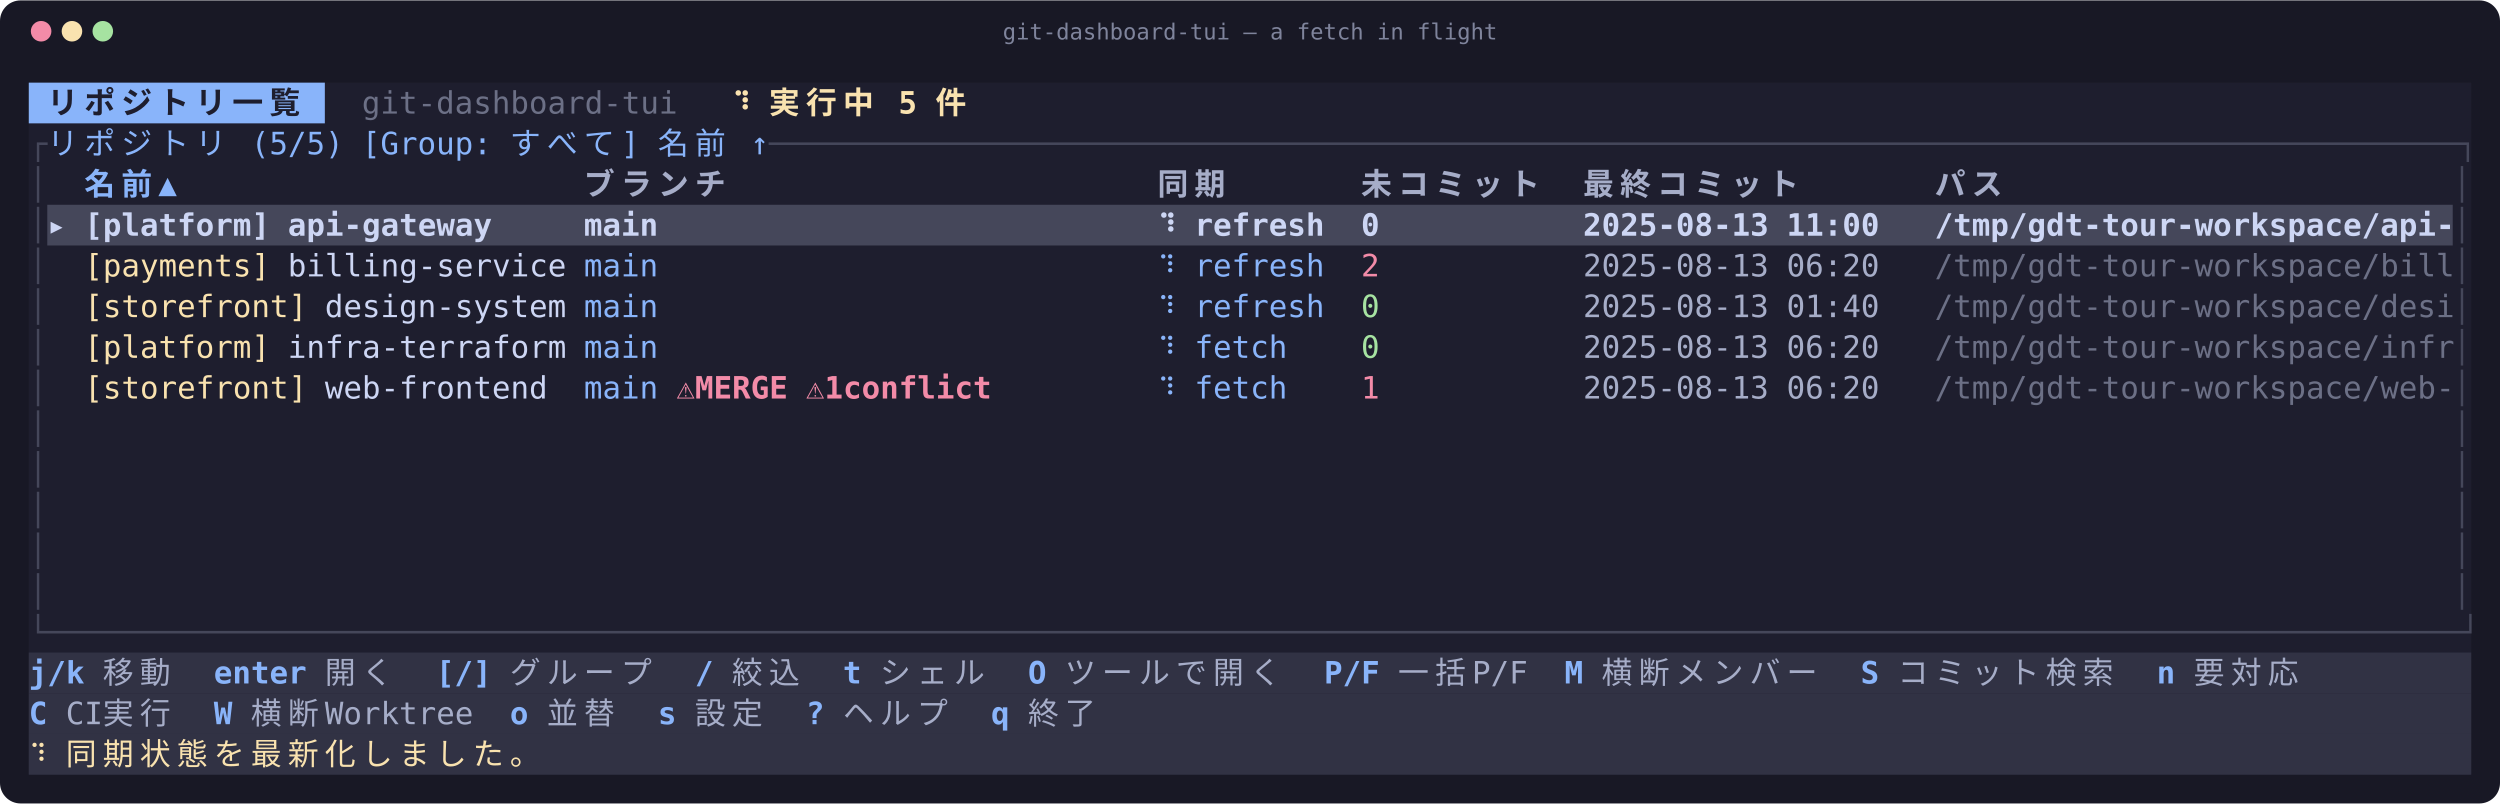
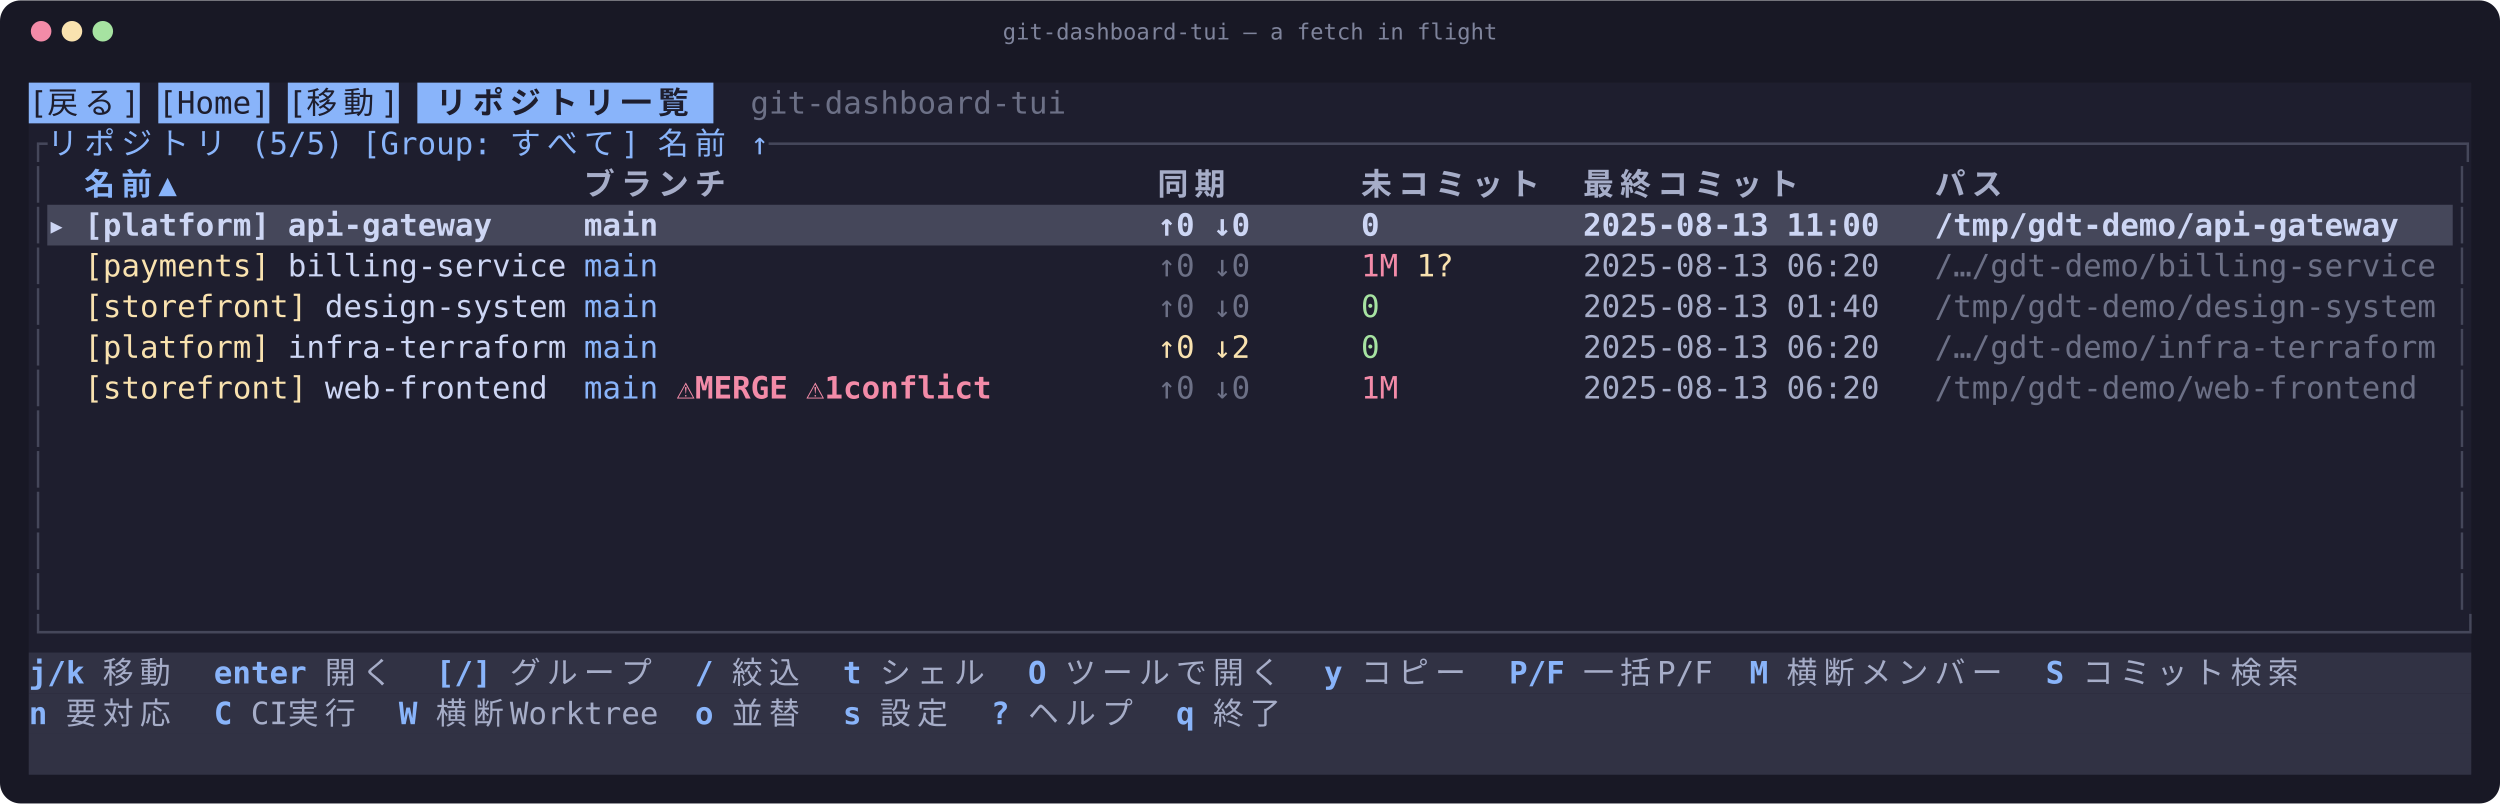
<svg xmlns="http://www.w3.org/2000/svg" width="1216" height="391" viewBox="0 0 1216.00 390.60" font-family="ui-monospace,SFMono-Regular,Menlo,Consolas,'DejaVu Sans Mono','Noto Sans Mono CJK JP','Hiragino Kaku Gothic ProN','Yu Gothic',monospace" font-size="15.0">
  <rect width="1216.00" height="390.60" rx="10" fill="#181825" />
  <circle cx="20.0" cy="15.0" r="5" fill="#f38ba8" />
  <circle cx="35.0" cy="15.0" r="5" fill="#f9e2af" />
  <circle cx="50.0" cy="15.0" r="5" fill="#a6e3a1" />
  <text x="608.0" y="19.0" fill="#7f849c" font-size="10.8" text-anchor="middle">git-dashboard-tui — a fetch in flight</text>
  <rect x="14.00" y="40.00" width="1188.00" height="336.60" fill="#1e1e2e" />
-   <rect x="14.00" y="40.00" width="144.00" height="19.80" fill="#89b4fa" />
-   <text x="23.00" y="55.05" fill="#1e1e2e" font-weight="bold" textLength="18.00" lengthAdjust="spacingAndGlyphs">リ</text>
-   <text x="41.00" y="55.05" fill="#1e1e2e" font-weight="bold" textLength="18.00" lengthAdjust="spacingAndGlyphs">ポ</text>
-   <text x="59.00" y="55.05" fill="#1e1e2e" font-weight="bold" textLength="18.00" lengthAdjust="spacingAndGlyphs">ジ</text>
-   <text x="77.00" y="55.05" fill="#1e1e2e" font-weight="bold" textLength="18.00" lengthAdjust="spacingAndGlyphs">ト</text>
-   <text x="95.00" y="55.05" fill="#1e1e2e" font-weight="bold" textLength="18.00" lengthAdjust="spacingAndGlyphs">リ</text>
-   <text x="113.00" y="55.05" fill="#1e1e2e" font-weight="bold" textLength="18.00" lengthAdjust="spacingAndGlyphs">一</text>
-   <text x="131.00" y="55.05" fill="#1e1e2e" font-weight="bold" textLength="18.00" lengthAdjust="spacingAndGlyphs">覧</text>
-   <text x="176.00" y="55.05" fill="#6c7086" textLength="153.00" lengthAdjust="spacingAndGlyphs" xml:space="preserve">git-dashboard-tui</text>
-   <text x="356.00" y="55.05" fill="#f9e2af" font-weight="bold" textLength="9.00" lengthAdjust="spacingAndGlyphs" xml:space="preserve">⠹</text>
-   <text x="374.00" y="55.05" fill="#f9e2af" font-weight="bold" textLength="18.00" lengthAdjust="spacingAndGlyphs">実</text>
-   <text x="392.00" y="55.05" fill="#f9e2af" font-weight="bold" textLength="18.00" lengthAdjust="spacingAndGlyphs">行</text>
-   <text x="410.00" y="55.05" fill="#f9e2af" font-weight="bold" textLength="18.00" lengthAdjust="spacingAndGlyphs">中</text>
-   <text x="437.00" y="55.05" fill="#f9e2af" font-weight="bold" textLength="9.00" lengthAdjust="spacingAndGlyphs" xml:space="preserve">5</text>
-   <text x="455.00" y="55.05" fill="#f9e2af" font-weight="bold" textLength="18.00" lengthAdjust="spacingAndGlyphs">件</text>
+   <rect x="14.00" y="40.00" width="54.00" height="19.80" fill="#89b4fa" />
+   <rect x="77.00" y="40.00" width="54.00" height="19.80" fill="#89b4fa" />
+   <rect x="140.00" y="40.00" width="54.00" height="19.80" fill="#89b4fa" />
+   <rect x="203.00" y="40.00" width="144.00" height="19.80" fill="#89b4fa" />
+   <text x="14.00" y="55.05" fill="#1e1e2e" textLength="9.00" lengthAdjust="spacingAndGlyphs">[</text>
+   <text x="23.00" y="55.05" fill="#1e1e2e" textLength="18.00" lengthAdjust="spacingAndGlyphs">戻</text>
+   <text x="41.00" y="55.05" fill="#1e1e2e" textLength="18.00" lengthAdjust="spacingAndGlyphs">る</text>
+   <text x="59.00" y="55.05" fill="#1e1e2e" textLength="9.00" lengthAdjust="spacingAndGlyphs" xml:space="preserve">]</text>
+   <text x="77.00" y="55.05" fill="#1e1e2e" textLength="54.00" lengthAdjust="spacingAndGlyphs" xml:space="preserve">[Home]</text>
+   <text x="140.00" y="55.05" fill="#1e1e2e" textLength="9.00" lengthAdjust="spacingAndGlyphs">[</text>
+   <text x="149.00" y="55.05" fill="#1e1e2e" textLength="18.00" lengthAdjust="spacingAndGlyphs">移</text>
+   <text x="167.00" y="55.05" fill="#1e1e2e" textLength="18.00" lengthAdjust="spacingAndGlyphs">動</text>
+   <text x="185.00" y="55.05" fill="#1e1e2e" textLength="9.00" lengthAdjust="spacingAndGlyphs" xml:space="preserve">]</text>
+   <text x="212.00" y="55.05" fill="#1e1e2e" font-weight="bold" textLength="18.00" lengthAdjust="spacingAndGlyphs">リ</text>
+   <text x="230.00" y="55.05" fill="#1e1e2e" font-weight="bold" textLength="18.00" lengthAdjust="spacingAndGlyphs">ポ</text>
+   <text x="248.00" y="55.05" fill="#1e1e2e" font-weight="bold" textLength="18.00" lengthAdjust="spacingAndGlyphs">ジ</text>
+   <text x="266.00" y="55.05" fill="#1e1e2e" font-weight="bold" textLength="18.00" lengthAdjust="spacingAndGlyphs">ト</text>
+   <text x="284.00" y="55.05" fill="#1e1e2e" font-weight="bold" textLength="18.00" lengthAdjust="spacingAndGlyphs">リ</text>
+   <text x="302.00" y="55.05" fill="#1e1e2e" font-weight="bold" textLength="18.00" lengthAdjust="spacingAndGlyphs">一</text>
+   <text x="320.00" y="55.05" fill="#1e1e2e" font-weight="bold" textLength="18.00" lengthAdjust="spacingAndGlyphs">覧</text>
+   <text x="365.00" y="55.05" fill="#6c7086" textLength="153.00" lengthAdjust="spacingAndGlyphs" xml:space="preserve">git-dashboard-tui</text>
  <text x="14.00" y="74.85" fill="#45475a" textLength="9.00" lengthAdjust="spacingAndGlyphs" xml:space="preserve">┌</text>
  <text x="23.00" y="74.85" fill="#89b4fa" textLength="18.00" lengthAdjust="spacingAndGlyphs">リ</text>
  <text x="41.00" y="74.85" fill="#89b4fa" textLength="18.00" lengthAdjust="spacingAndGlyphs">ポ</text>
  <text x="59.00" y="74.85" fill="#89b4fa" textLength="18.00" lengthAdjust="spacingAndGlyphs">ジ</text>
  <text x="77.00" y="74.85" fill="#89b4fa" textLength="18.00" lengthAdjust="spacingAndGlyphs">ト</text>
  <text x="95.00" y="74.85" fill="#89b4fa" textLength="18.00" lengthAdjust="spacingAndGlyphs">リ</text>
  <text x="122.00" y="74.85" fill="#89b4fa" textLength="45.00" lengthAdjust="spacingAndGlyphs" xml:space="preserve">(5/5)</text>
  <text x="176.00" y="74.85" fill="#89b4fa" textLength="63.00" lengthAdjust="spacingAndGlyphs" xml:space="preserve">[Group:</text>
  <text x="248.00" y="74.85" fill="#89b4fa" textLength="18.00" lengthAdjust="spacingAndGlyphs">す</text>
  <text x="266.00" y="74.85" fill="#89b4fa" textLength="18.00" lengthAdjust="spacingAndGlyphs">べ</text>
  <text x="284.00" y="74.85" fill="#89b4fa" textLength="18.00" lengthAdjust="spacingAndGlyphs">て</text>
  <text x="302.00" y="74.85" fill="#89b4fa" textLength="9.00" lengthAdjust="spacingAndGlyphs" xml:space="preserve">]</text>
  <text x="320.00" y="74.85" fill="#89b4fa" textLength="18.00" lengthAdjust="spacingAndGlyphs">名</text>
  <text x="338.00" y="74.85" fill="#89b4fa" textLength="18.00" lengthAdjust="spacingAndGlyphs">前</text>
  <text x="365.00" y="74.85" fill="#89b4fa" textLength="9.00" lengthAdjust="spacingAndGlyphs" xml:space="preserve">↑</text>
  <text x="374.00" y="74.85" fill="#45475a" textLength="828.00" lengthAdjust="spacingAndGlyphs" xml:space="preserve">───────────────────────────────────────────────────────────────────────────────────────────┐</text>
  <text x="14.00" y="94.65" fill="#45475a" textLength="9.00" lengthAdjust="spacingAndGlyphs" xml:space="preserve">│</text>
  <text x="41.00" y="94.65" fill="#89b4fa" font-weight="bold" textLength="18.00" lengthAdjust="spacingAndGlyphs">名</text>
  <text x="59.00" y="94.65" fill="#89b4fa" font-weight="bold" textLength="18.00" lengthAdjust="spacingAndGlyphs">前</text>
  <text x="77.00" y="94.65" fill="#89b4fa" font-weight="bold" textLength="9.00" lengthAdjust="spacingAndGlyphs" xml:space="preserve">▲</text>
  <text x="284.00" y="94.65" fill="#a6adc8" font-weight="bold" textLength="18.00" lengthAdjust="spacingAndGlyphs">ブ</text>
  <text x="302.00" y="94.65" fill="#a6adc8" font-weight="bold" textLength="18.00" lengthAdjust="spacingAndGlyphs">ラ</text>
  <text x="320.00" y="94.65" fill="#a6adc8" font-weight="bold" textLength="18.00" lengthAdjust="spacingAndGlyphs">ン</text>
  <text x="338.00" y="94.65" fill="#a6adc8" font-weight="bold" textLength="18.00" lengthAdjust="spacingAndGlyphs">チ</text>
  <text x="563.00" y="94.65" fill="#a6adc8" font-weight="bold" textLength="18.00" lengthAdjust="spacingAndGlyphs">同</text>
  <text x="581.00" y="94.65" fill="#a6adc8" font-weight="bold" textLength="18.00" lengthAdjust="spacingAndGlyphs">期</text>
  <text x="662.00" y="94.65" fill="#a6adc8" font-weight="bold" textLength="18.00" lengthAdjust="spacingAndGlyphs">未</text>
  <text x="680.00" y="94.65" fill="#a6adc8" font-weight="bold" textLength="18.00" lengthAdjust="spacingAndGlyphs">コ</text>
  <text x="698.00" y="94.65" fill="#a6adc8" font-weight="bold" textLength="18.00" lengthAdjust="spacingAndGlyphs">ミ</text>
  <text x="716.00" y="94.65" fill="#a6adc8" font-weight="bold" textLength="18.00" lengthAdjust="spacingAndGlyphs">ッ</text>
  <text x="734.00" y="94.65" fill="#a6adc8" font-weight="bold" textLength="18.00" lengthAdjust="spacingAndGlyphs">ト</text>
  <text x="770.00" y="94.65" fill="#a6adc8" font-weight="bold" textLength="18.00" lengthAdjust="spacingAndGlyphs">最</text>
  <text x="788.00" y="94.65" fill="#a6adc8" font-weight="bold" textLength="18.00" lengthAdjust="spacingAndGlyphs">終</text>
  <text x="806.00" y="94.65" fill="#a6adc8" font-weight="bold" textLength="18.00" lengthAdjust="spacingAndGlyphs">コ</text>
  <text x="824.00" y="94.65" fill="#a6adc8" font-weight="bold" textLength="18.00" lengthAdjust="spacingAndGlyphs">ミ</text>
  <text x="842.00" y="94.65" fill="#a6adc8" font-weight="bold" textLength="18.00" lengthAdjust="spacingAndGlyphs">ッ</text>
  <text x="860.00" y="94.65" fill="#a6adc8" font-weight="bold" textLength="18.00" lengthAdjust="spacingAndGlyphs">ト</text>
  <text x="941.00" y="94.65" fill="#a6adc8" font-weight="bold" textLength="18.00" lengthAdjust="spacingAndGlyphs">パ</text>
  <text x="959.00" y="94.65" fill="#a6adc8" font-weight="bold" textLength="18.00" lengthAdjust="spacingAndGlyphs">ス</text>
  <text x="1193.00" y="94.65" fill="#45475a" textLength="9.00" lengthAdjust="spacingAndGlyphs" xml:space="preserve">│</text>
  <rect x="23.00" y="99.40" width="1170.00" height="19.80" fill="#45475a" />
  <text x="14.00" y="114.45" fill="#45475a" textLength="9.00" lengthAdjust="spacingAndGlyphs" xml:space="preserve">│</text>
  <text x="23.00" y="114.45" fill="#cdd6f4" font-weight="bold" textLength="9.00" lengthAdjust="spacingAndGlyphs" xml:space="preserve">▸</text>
  <text x="41.00" y="114.45" fill="#cdd6f4" font-weight="bold" textLength="90.00" lengthAdjust="spacingAndGlyphs" xml:space="preserve">[platform]</text>
  <text x="140.00" y="114.45" fill="#cdd6f4" font-weight="bold" textLength="99.00" lengthAdjust="spacingAndGlyphs" xml:space="preserve">api-gateway</text>
  <text x="284.00" y="114.45" fill="#cdd6f4" font-weight="bold" textLength="36.00" lengthAdjust="spacingAndGlyphs" xml:space="preserve">main</text>
-   <text x="563.00" y="114.45" fill="#cdd6f4" font-weight="bold" textLength="9.00" lengthAdjust="spacingAndGlyphs" xml:space="preserve">⠹</text>
-   <text x="581.00" y="114.45" fill="#cdd6f4" font-weight="bold" textLength="63.00" lengthAdjust="spacingAndGlyphs" xml:space="preserve">refresh</text>
+   <text x="563.00" y="114.45" fill="#cdd6f4" font-weight="bold" textLength="18.00" lengthAdjust="spacingAndGlyphs" xml:space="preserve">↑0</text>
+   <text x="590.00" y="114.45" fill="#cdd6f4" font-weight="bold" textLength="18.00" lengthAdjust="spacingAndGlyphs" xml:space="preserve">↓0</text>
  <text x="662.00" y="114.45" fill="#cdd6f4" font-weight="bold" textLength="9.00" lengthAdjust="spacingAndGlyphs" xml:space="preserve">0</text>
  <text x="770.00" y="114.45" fill="#cdd6f4" font-weight="bold" textLength="90.00" lengthAdjust="spacingAndGlyphs" xml:space="preserve">2025-08-13</text>
  <text x="869.00" y="114.45" fill="#cdd6f4" font-weight="bold" textLength="45.00" lengthAdjust="spacingAndGlyphs" xml:space="preserve">11:00</text>
-   <text x="941.00" y="114.45" fill="#cdd6f4" font-weight="bold" textLength="252.00" lengthAdjust="spacingAndGlyphs" xml:space="preserve">/tmp/gdt-tour-workspace/api-</text>
+   <text x="941.00" y="114.45" fill="#cdd6f4" font-weight="bold" textLength="225.00" lengthAdjust="spacingAndGlyphs" xml:space="preserve">/tmp/gdt-demo/api-gateway</text>
  <text x="1193.00" y="114.45" fill="#45475a" textLength="9.00" lengthAdjust="spacingAndGlyphs" xml:space="preserve">│</text>
  <text x="14.00" y="134.25" fill="#45475a" textLength="9.00" lengthAdjust="spacingAndGlyphs" xml:space="preserve">│</text>
  <text x="41.00" y="134.25" fill="#f9e2af" textLength="90.00" lengthAdjust="spacingAndGlyphs" xml:space="preserve">[payments]</text>
  <text x="140.00" y="134.25" fill="#cdd6f4" textLength="135.00" lengthAdjust="spacingAndGlyphs" xml:space="preserve">billing-service</text>
  <text x="284.00" y="134.25" fill="#89b4fa" textLength="36.00" lengthAdjust="spacingAndGlyphs" xml:space="preserve">main</text>
-   <text x="563.00" y="134.25" fill="#89b4fa" textLength="9.00" lengthAdjust="spacingAndGlyphs" xml:space="preserve">⠹</text>
-   <text x="581.00" y="134.25" fill="#89b4fa" textLength="63.00" lengthAdjust="spacingAndGlyphs" xml:space="preserve">refresh</text>
-   <text x="662.00" y="134.25" fill="#f38ba8" textLength="9.00" lengthAdjust="spacingAndGlyphs" xml:space="preserve">2</text>
+   <text x="563.00" y="134.25" fill="#6c7086" textLength="18.00" lengthAdjust="spacingAndGlyphs" xml:space="preserve">↑0</text>
+   <text x="590.00" y="134.25" fill="#6c7086" textLength="18.00" lengthAdjust="spacingAndGlyphs" xml:space="preserve">↓0</text>
+   <text x="662.00" y="134.25" fill="#f38ba8" textLength="18.00" lengthAdjust="spacingAndGlyphs" xml:space="preserve">1M</text>
+   <text x="689.00" y="134.25" fill="#f9e2af" textLength="18.00" lengthAdjust="spacingAndGlyphs" xml:space="preserve">1?</text>
  <text x="770.00" y="134.25" fill="#a6adc8" textLength="90.00" lengthAdjust="spacingAndGlyphs" xml:space="preserve">2025-08-13</text>
  <text x="869.00" y="134.25" fill="#a6adc8" textLength="45.00" lengthAdjust="spacingAndGlyphs" xml:space="preserve">06:20</text>
-   <text x="941.00" y="134.25" fill="#6c7086" textLength="252.00" lengthAdjust="spacingAndGlyphs" xml:space="preserve">/tmp/gdt-tour-workspace/bill</text>
+   <text x="941.00" y="134.25" fill="#6c7086" textLength="243.00" lengthAdjust="spacingAndGlyphs" xml:space="preserve">/…/gdt-demo/billing-service</text>
  <text x="1193.00" y="134.25" fill="#45475a" textLength="9.00" lengthAdjust="spacingAndGlyphs" xml:space="preserve">│</text>
  <text x="14.00" y="154.05" fill="#45475a" textLength="9.00" lengthAdjust="spacingAndGlyphs" xml:space="preserve">│</text>
  <text x="41.00" y="154.05" fill="#f9e2af" textLength="108.00" lengthAdjust="spacingAndGlyphs" xml:space="preserve">[storefront]</text>
  <text x="158.00" y="154.05" fill="#cdd6f4" textLength="117.00" lengthAdjust="spacingAndGlyphs" xml:space="preserve">design-system</text>
  <text x="284.00" y="154.05" fill="#89b4fa" textLength="36.00" lengthAdjust="spacingAndGlyphs" xml:space="preserve">main</text>
-   <text x="563.00" y="154.05" fill="#89b4fa" textLength="9.00" lengthAdjust="spacingAndGlyphs" xml:space="preserve">⠹</text>
-   <text x="581.00" y="154.05" fill="#89b4fa" textLength="63.00" lengthAdjust="spacingAndGlyphs" xml:space="preserve">refresh</text>
+   <text x="563.00" y="154.05" fill="#6c7086" textLength="18.00" lengthAdjust="spacingAndGlyphs" xml:space="preserve">↑0</text>
+   <text x="590.00" y="154.05" fill="#6c7086" textLength="18.00" lengthAdjust="spacingAndGlyphs" xml:space="preserve">↓0</text>
  <text x="662.00" y="154.05" fill="#a6e3a1" textLength="9.00" lengthAdjust="spacingAndGlyphs" xml:space="preserve">0</text>
  <text x="770.00" y="154.05" fill="#a6adc8" textLength="90.00" lengthAdjust="spacingAndGlyphs" xml:space="preserve">2025-08-13</text>
  <text x="869.00" y="154.05" fill="#a6adc8" textLength="45.00" lengthAdjust="spacingAndGlyphs" xml:space="preserve">01:40</text>
-   <text x="941.00" y="154.05" fill="#6c7086" textLength="252.00" lengthAdjust="spacingAndGlyphs" xml:space="preserve">/tmp/gdt-tour-workspace/desi</text>
+   <text x="941.00" y="154.05" fill="#6c7086" textLength="243.00" lengthAdjust="spacingAndGlyphs" xml:space="preserve">/tmp/gdt-demo/design-system</text>
  <text x="1193.00" y="154.05" fill="#45475a" textLength="9.00" lengthAdjust="spacingAndGlyphs" xml:space="preserve">│</text>
  <text x="14.00" y="173.85" fill="#45475a" textLength="9.00" lengthAdjust="spacingAndGlyphs" xml:space="preserve">│</text>
  <text x="41.00" y="173.85" fill="#f9e2af" textLength="90.00" lengthAdjust="spacingAndGlyphs" xml:space="preserve">[platform]</text>
  <text x="140.00" y="173.85" fill="#cdd6f4" textLength="135.00" lengthAdjust="spacingAndGlyphs" xml:space="preserve">infra-terraform</text>
  <text x="284.00" y="173.85" fill="#89b4fa" textLength="36.00" lengthAdjust="spacingAndGlyphs" xml:space="preserve">main</text>
-   <text x="563.00" y="173.85" fill="#89b4fa" textLength="9.00" lengthAdjust="spacingAndGlyphs" xml:space="preserve">⠹</text>
-   <text x="581.00" y="173.85" fill="#89b4fa" textLength="45.00" lengthAdjust="spacingAndGlyphs" xml:space="preserve">fetch</text>
+   <text x="563.00" y="173.85" fill="#f9e2af" textLength="18.00" lengthAdjust="spacingAndGlyphs" xml:space="preserve">↑0</text>
+   <text x="590.00" y="173.85" fill="#f9e2af" textLength="18.00" lengthAdjust="spacingAndGlyphs" xml:space="preserve">↓2</text>
  <text x="662.00" y="173.85" fill="#a6e3a1" textLength="9.00" lengthAdjust="spacingAndGlyphs" xml:space="preserve">0</text>
  <text x="770.00" y="173.85" fill="#a6adc8" textLength="90.00" lengthAdjust="spacingAndGlyphs" xml:space="preserve">2025-08-13</text>
  <text x="869.00" y="173.85" fill="#a6adc8" textLength="45.00" lengthAdjust="spacingAndGlyphs" xml:space="preserve">06:20</text>
-   <text x="941.00" y="173.85" fill="#6c7086" textLength="252.00" lengthAdjust="spacingAndGlyphs" xml:space="preserve">/tmp/gdt-tour-workspace/infr</text>
+   <text x="941.00" y="173.85" fill="#6c7086" textLength="243.00" lengthAdjust="spacingAndGlyphs" xml:space="preserve">/…/gdt-demo/infra-terraform</text>
  <text x="1193.00" y="173.85" fill="#45475a" textLength="9.00" lengthAdjust="spacingAndGlyphs" xml:space="preserve">│</text>
  <text x="14.00" y="193.65" fill="#45475a" textLength="9.00" lengthAdjust="spacingAndGlyphs" xml:space="preserve">│</text>
  <text x="41.00" y="193.65" fill="#f9e2af" textLength="108.00" lengthAdjust="spacingAndGlyphs" xml:space="preserve">[storefront]</text>
  <text x="158.00" y="193.65" fill="#cdd6f4" textLength="108.00" lengthAdjust="spacingAndGlyphs" xml:space="preserve">web-frontend</text>
  <text x="284.00" y="193.65" fill="#89b4fa" textLength="36.00" lengthAdjust="spacingAndGlyphs" xml:space="preserve">main</text>
  <text x="329.00" y="193.65" fill="#f38ba8" font-weight="bold" textLength="54.00" lengthAdjust="spacingAndGlyphs" xml:space="preserve">⚠MERGE</text>
  <text x="392.00" y="193.65" fill="#f38ba8" font-weight="bold" textLength="90.00" lengthAdjust="spacingAndGlyphs" xml:space="preserve">⚠1conflict</text>
-   <text x="563.00" y="193.65" fill="#89b4fa" textLength="9.00" lengthAdjust="spacingAndGlyphs" xml:space="preserve">⠹</text>
-   <text x="581.00" y="193.65" fill="#89b4fa" textLength="45.00" lengthAdjust="spacingAndGlyphs" xml:space="preserve">fetch</text>
-   <text x="662.00" y="193.65" fill="#f38ba8" textLength="9.00" lengthAdjust="spacingAndGlyphs" xml:space="preserve">1</text>
+   <text x="563.00" y="193.65" fill="#6c7086" textLength="18.00" lengthAdjust="spacingAndGlyphs" xml:space="preserve">↑0</text>
+   <text x="590.00" y="193.65" fill="#6c7086" textLength="18.00" lengthAdjust="spacingAndGlyphs" xml:space="preserve">↓0</text>
+   <text x="662.00" y="193.65" fill="#f38ba8" textLength="18.00" lengthAdjust="spacingAndGlyphs" xml:space="preserve">1M</text>
  <text x="770.00" y="193.65" fill="#a6adc8" textLength="90.00" lengthAdjust="spacingAndGlyphs" xml:space="preserve">2025-08-13</text>
  <text x="869.00" y="193.65" fill="#a6adc8" textLength="45.00" lengthAdjust="spacingAndGlyphs" xml:space="preserve">06:20</text>
-   <text x="941.00" y="193.65" fill="#6c7086" textLength="252.00" lengthAdjust="spacingAndGlyphs" xml:space="preserve">/tmp/gdt-tour-workspace/web-</text>
+   <text x="941.00" y="193.65" fill="#6c7086" textLength="234.00" lengthAdjust="spacingAndGlyphs" xml:space="preserve">/tmp/gdt-demo/web-frontend</text>
  <text x="1193.00" y="193.65" fill="#45475a" textLength="9.00" lengthAdjust="spacingAndGlyphs" xml:space="preserve">│</text>
  <text x="14.00" y="213.45" fill="#45475a" textLength="9.00" lengthAdjust="spacingAndGlyphs" xml:space="preserve">│</text>
  <text x="1193.00" y="213.45" fill="#45475a" textLength="9.00" lengthAdjust="spacingAndGlyphs" xml:space="preserve">│</text>
  <text x="14.00" y="233.25" fill="#45475a" textLength="9.00" lengthAdjust="spacingAndGlyphs" xml:space="preserve">│</text>
  <text x="1193.00" y="233.25" fill="#45475a" textLength="9.00" lengthAdjust="spacingAndGlyphs" xml:space="preserve">│</text>
  <text x="14.00" y="253.05" fill="#45475a" textLength="9.00" lengthAdjust="spacingAndGlyphs" xml:space="preserve">│</text>
  <text x="1193.00" y="253.05" fill="#45475a" textLength="9.00" lengthAdjust="spacingAndGlyphs" xml:space="preserve">│</text>
  <text x="14.00" y="272.85" fill="#45475a" textLength="9.00" lengthAdjust="spacingAndGlyphs" xml:space="preserve">│</text>
  <text x="1193.00" y="272.85" fill="#45475a" textLength="9.00" lengthAdjust="spacingAndGlyphs" xml:space="preserve">│</text>
  <text x="14.00" y="292.65" fill="#45475a" textLength="9.00" lengthAdjust="spacingAndGlyphs" xml:space="preserve">│</text>
  <text x="1193.00" y="292.65" fill="#45475a" textLength="9.00" lengthAdjust="spacingAndGlyphs" xml:space="preserve">│</text>
  <text x="14.00" y="312.45" fill="#45475a" textLength="1188.00" lengthAdjust="spacingAndGlyphs" xml:space="preserve">└──────────────────────────────────────────────────────────────────────────────────────────────────────────────────────────────────┘</text>
  <rect x="14.00" y="317.20" width="1188.00" height="19.80" fill="#313244" />
  <text x="14.00" y="332.25" fill="#89b4fa" font-weight="bold" textLength="27.00" lengthAdjust="spacingAndGlyphs" xml:space="preserve">j/k</text>
  <text x="50.00" y="332.25" fill="#a6adc8" textLength="18.00" lengthAdjust="spacingAndGlyphs">移</text>
  <text x="68.00" y="332.25" fill="#a6adc8" textLength="18.00" lengthAdjust="spacingAndGlyphs">動</text>
  <text x="104.00" y="332.25" fill="#89b4fa" font-weight="bold" textLength="45.00" lengthAdjust="spacingAndGlyphs" xml:space="preserve">enter</text>
  <text x="158.00" y="332.25" fill="#a6adc8" textLength="18.00" lengthAdjust="spacingAndGlyphs">開</text>
  <text x="176.00" y="332.25" fill="#a6adc8" textLength="18.00" lengthAdjust="spacingAndGlyphs">く</text>
  <text x="212.00" y="332.25" fill="#89b4fa" font-weight="bold" textLength="27.00" lengthAdjust="spacingAndGlyphs" xml:space="preserve">[/]</text>
  <text x="248.00" y="332.25" fill="#a6adc8" textLength="18.00" lengthAdjust="spacingAndGlyphs">グ</text>
  <text x="266.00" y="332.25" fill="#a6adc8" textLength="18.00" lengthAdjust="spacingAndGlyphs">ル</text>
  <text x="284.00" y="332.25" fill="#a6adc8" textLength="18.00" lengthAdjust="spacingAndGlyphs">ー</text>
  <text x="302.00" y="332.25" fill="#a6adc8" textLength="18.00" lengthAdjust="spacingAndGlyphs">プ</text>
  <text x="338.00" y="332.25" fill="#89b4fa" font-weight="bold" textLength="9.00" lengthAdjust="spacingAndGlyphs" xml:space="preserve">/</text>
  <text x="356.00" y="332.25" fill="#a6adc8" textLength="18.00" lengthAdjust="spacingAndGlyphs">絞</text>
  <text x="374.00" y="332.25" fill="#a6adc8" textLength="18.00" lengthAdjust="spacingAndGlyphs">込</text>
  <text x="410.00" y="332.25" fill="#89b4fa" font-weight="bold" textLength="9.00" lengthAdjust="spacingAndGlyphs" xml:space="preserve">t</text>
  <text x="428.00" y="332.25" fill="#a6adc8" textLength="18.00" lengthAdjust="spacingAndGlyphs">シ</text>
  <text x="446.00" y="332.25" fill="#a6adc8" textLength="18.00" lengthAdjust="spacingAndGlyphs">ェ</text>
  <text x="464.00" y="332.25" fill="#a6adc8" textLength="18.00" lengthAdjust="spacingAndGlyphs">ル</text>
  <text x="500.00" y="332.25" fill="#89b4fa" font-weight="bold" textLength="9.00" lengthAdjust="spacingAndGlyphs" xml:space="preserve">O</text>
  <text x="518.00" y="332.25" fill="#a6adc8" textLength="18.00" lengthAdjust="spacingAndGlyphs">ツ</text>
  <text x="536.00" y="332.25" fill="#a6adc8" textLength="18.00" lengthAdjust="spacingAndGlyphs">ー</text>
  <text x="554.00" y="332.25" fill="#a6adc8" textLength="18.00" lengthAdjust="spacingAndGlyphs">ル</text>
  <text x="572.00" y="332.25" fill="#a6adc8" textLength="18.00" lengthAdjust="spacingAndGlyphs">で</text>
  <text x="590.00" y="332.25" fill="#a6adc8" textLength="18.00" lengthAdjust="spacingAndGlyphs">開</text>
  <text x="608.00" y="332.25" fill="#a6adc8" textLength="18.00" lengthAdjust="spacingAndGlyphs">く</text>
-   <text x="644.00" y="332.25" fill="#89b4fa" font-weight="bold" textLength="27.00" lengthAdjust="spacingAndGlyphs" xml:space="preserve">P/F</text>
-   <text x="680.00" y="332.25" fill="#a6adc8" textLength="18.00" lengthAdjust="spacingAndGlyphs">一</text>
-   <text x="698.00" y="332.25" fill="#a6adc8" textLength="18.00" lengthAdjust="spacingAndGlyphs">括</text>
-   <text x="716.00" y="332.25" fill="#a6adc8" textLength="27.00" lengthAdjust="spacingAndGlyphs" xml:space="preserve">P/F</text>
-   <text x="761.00" y="332.25" fill="#89b4fa" font-weight="bold" textLength="9.00" lengthAdjust="spacingAndGlyphs" xml:space="preserve">M</text>
-   <text x="779.00" y="332.25" fill="#a6adc8" textLength="18.00" lengthAdjust="spacingAndGlyphs">横</text>
-   <text x="797.00" y="332.25" fill="#a6adc8" textLength="18.00" lengthAdjust="spacingAndGlyphs">断</text>
-   <text x="815.00" y="332.25" fill="#a6adc8" textLength="18.00" lengthAdjust="spacingAndGlyphs">メ</text>
-   <text x="833.00" y="332.25" fill="#a6adc8" textLength="18.00" lengthAdjust="spacingAndGlyphs">ン</text>
-   <text x="851.00" y="332.25" fill="#a6adc8" textLength="18.00" lengthAdjust="spacingAndGlyphs">バ</text>
-   <text x="869.00" y="332.25" fill="#a6adc8" textLength="18.00" lengthAdjust="spacingAndGlyphs">ー</text>
-   <text x="905.00" y="332.25" fill="#89b4fa" font-weight="bold" textLength="9.00" lengthAdjust="spacingAndGlyphs" xml:space="preserve">S</text>
-   <text x="923.00" y="332.25" fill="#a6adc8" textLength="18.00" lengthAdjust="spacingAndGlyphs">コ</text>
-   <text x="941.00" y="332.25" fill="#a6adc8" textLength="18.00" lengthAdjust="spacingAndGlyphs">ミ</text>
-   <text x="959.00" y="332.25" fill="#a6adc8" textLength="18.00" lengthAdjust="spacingAndGlyphs">ッ</text>
-   <text x="977.00" y="332.25" fill="#a6adc8" textLength="18.00" lengthAdjust="spacingAndGlyphs">ト</text>
-   <text x="995.00" y="332.25" fill="#a6adc8" textLength="18.00" lengthAdjust="spacingAndGlyphs">検</text>
-   <text x="1013.00" y="332.25" fill="#a6adc8" textLength="18.00" lengthAdjust="spacingAndGlyphs">索</text>
-   <text x="1049.00" y="332.25" fill="#89b4fa" font-weight="bold" textLength="9.00" lengthAdjust="spacingAndGlyphs" xml:space="preserve">n</text>
-   <text x="1067.00" y="332.25" fill="#a6adc8" textLength="18.00" lengthAdjust="spacingAndGlyphs">要</text>
-   <text x="1085.00" y="332.25" fill="#a6adc8" textLength="18.00" lengthAdjust="spacingAndGlyphs">対</text>
-   <text x="1103.00" y="332.25" fill="#a6adc8" textLength="18.00" lengthAdjust="spacingAndGlyphs">応</text>
+   <text x="644.00" y="332.25" fill="#89b4fa" font-weight="bold" textLength="9.00" lengthAdjust="spacingAndGlyphs" xml:space="preserve">y</text>
+   <text x="662.00" y="332.25" fill="#a6adc8" textLength="18.00" lengthAdjust="spacingAndGlyphs">コ</text>
+   <text x="680.00" y="332.25" fill="#a6adc8" textLength="18.00" lengthAdjust="spacingAndGlyphs">ピ</text>
+   <text x="698.00" y="332.25" fill="#a6adc8" textLength="18.00" lengthAdjust="spacingAndGlyphs">ー</text>
+   <text x="734.00" y="332.25" fill="#89b4fa" font-weight="bold" textLength="27.00" lengthAdjust="spacingAndGlyphs" xml:space="preserve">P/F</text>
+   <text x="770.00" y="332.25" fill="#a6adc8" textLength="18.00" lengthAdjust="spacingAndGlyphs">一</text>
+   <text x="788.00" y="332.25" fill="#a6adc8" textLength="18.00" lengthAdjust="spacingAndGlyphs">括</text>
+   <text x="806.00" y="332.25" fill="#a6adc8" textLength="27.00" lengthAdjust="spacingAndGlyphs" xml:space="preserve">P/F</text>
+   <text x="851.00" y="332.25" fill="#89b4fa" font-weight="bold" textLength="9.00" lengthAdjust="spacingAndGlyphs" xml:space="preserve">M</text>
+   <text x="869.00" y="332.25" fill="#a6adc8" textLength="18.00" lengthAdjust="spacingAndGlyphs">横</text>
+   <text x="887.00" y="332.25" fill="#a6adc8" textLength="18.00" lengthAdjust="spacingAndGlyphs">断</text>
+   <text x="905.00" y="332.25" fill="#a6adc8" textLength="18.00" lengthAdjust="spacingAndGlyphs">メ</text>
+   <text x="923.00" y="332.25" fill="#a6adc8" textLength="18.00" lengthAdjust="spacingAndGlyphs">ン</text>
+   <text x="941.00" y="332.25" fill="#a6adc8" textLength="18.00" lengthAdjust="spacingAndGlyphs">バ</text>
+   <text x="959.00" y="332.25" fill="#a6adc8" textLength="18.00" lengthAdjust="spacingAndGlyphs">ー</text>
+   <text x="995.00" y="332.25" fill="#89b4fa" font-weight="bold" textLength="9.00" lengthAdjust="spacingAndGlyphs" xml:space="preserve">S</text>
+   <text x="1013.00" y="332.25" fill="#a6adc8" textLength="18.00" lengthAdjust="spacingAndGlyphs">コ</text>
+   <text x="1031.00" y="332.25" fill="#a6adc8" textLength="18.00" lengthAdjust="spacingAndGlyphs">ミ</text>
+   <text x="1049.00" y="332.25" fill="#a6adc8" textLength="18.00" lengthAdjust="spacingAndGlyphs">ッ</text>
+   <text x="1067.00" y="332.25" fill="#a6adc8" textLength="18.00" lengthAdjust="spacingAndGlyphs">ト</text>
+   <text x="1085.00" y="332.25" fill="#a6adc8" textLength="18.00" lengthAdjust="spacingAndGlyphs">検</text>
+   <text x="1103.00" y="332.25" fill="#a6adc8" textLength="18.00" lengthAdjust="spacingAndGlyphs">索</text>
  <rect x="14.00" y="337.00" width="1188.00" height="19.80" fill="#313244" />
-   <text x="14.00" y="352.05" fill="#89b4fa" font-weight="bold" textLength="9.00" lengthAdjust="spacingAndGlyphs" xml:space="preserve">C</text>
-   <text x="32.00" y="352.05" fill="#a6adc8" textLength="9.00" lengthAdjust="spacingAndGlyphs">C</text>
-   <text x="41.00" y="352.05" fill="#a6adc8" textLength="9.00" lengthAdjust="spacingAndGlyphs">I</text>
-   <text x="50.00" y="352.05" fill="#a6adc8" textLength="18.00" lengthAdjust="spacingAndGlyphs">実</text>
-   <text x="68.00" y="352.05" fill="#a6adc8" textLength="18.00" lengthAdjust="spacingAndGlyphs">行</text>
-   <text x="104.00" y="352.05" fill="#89b4fa" font-weight="bold" textLength="9.00" lengthAdjust="spacingAndGlyphs" xml:space="preserve">W</text>
-   <text x="122.00" y="352.05" fill="#a6adc8" textLength="18.00" lengthAdjust="spacingAndGlyphs">横</text>
-   <text x="140.00" y="352.05" fill="#a6adc8" textLength="18.00" lengthAdjust="spacingAndGlyphs">断</text>
-   <text x="158.00" y="352.05" fill="#a6adc8" textLength="72.00" lengthAdjust="spacingAndGlyphs" xml:space="preserve">Worktree</text>
-   <text x="248.00" y="352.05" fill="#89b4fa" font-weight="bold" textLength="9.00" lengthAdjust="spacingAndGlyphs" xml:space="preserve">o</text>
-   <text x="266.00" y="352.05" fill="#a6adc8" textLength="18.00" lengthAdjust="spacingAndGlyphs">並</text>
-   <text x="284.00" y="352.05" fill="#a6adc8" textLength="18.00" lengthAdjust="spacingAndGlyphs">替</text>
-   <text x="320.00" y="352.05" fill="#89b4fa" font-weight="bold" textLength="9.00" lengthAdjust="spacingAndGlyphs" xml:space="preserve">s</text>
-   <text x="338.00" y="352.05" fill="#a6adc8" textLength="18.00" lengthAdjust="spacingAndGlyphs">設</text>
-   <text x="356.00" y="352.05" fill="#a6adc8" textLength="18.00" lengthAdjust="spacingAndGlyphs">定</text>
-   <text x="392.00" y="352.05" fill="#89b4fa" font-weight="bold" textLength="9.00" lengthAdjust="spacingAndGlyphs" xml:space="preserve">?</text>
-   <text x="410.00" y="352.05" fill="#a6adc8" textLength="18.00" lengthAdjust="spacingAndGlyphs">ヘ</text>
-   <text x="428.00" y="352.05" fill="#a6adc8" textLength="18.00" lengthAdjust="spacingAndGlyphs">ル</text>
-   <text x="446.00" y="352.05" fill="#a6adc8" textLength="18.00" lengthAdjust="spacingAndGlyphs">プ</text>
-   <text x="482.00" y="352.05" fill="#89b4fa" font-weight="bold" textLength="9.00" lengthAdjust="spacingAndGlyphs" xml:space="preserve">q</text>
-   <text x="500.00" y="352.05" fill="#a6adc8" textLength="18.00" lengthAdjust="spacingAndGlyphs">終</text>
-   <text x="518.00" y="352.05" fill="#a6adc8" textLength="18.00" lengthAdjust="spacingAndGlyphs">了</text>
+   <text x="14.00" y="352.05" fill="#89b4fa" font-weight="bold" textLength="9.00" lengthAdjust="spacingAndGlyphs" xml:space="preserve">n</text>
+   <text x="32.00" y="352.05" fill="#a6adc8" textLength="18.00" lengthAdjust="spacingAndGlyphs">要</text>
+   <text x="50.00" y="352.05" fill="#a6adc8" textLength="18.00" lengthAdjust="spacingAndGlyphs">対</text>
+   <text x="68.00" y="352.05" fill="#a6adc8" textLength="18.00" lengthAdjust="spacingAndGlyphs">応</text>
+   <text x="104.00" y="352.05" fill="#89b4fa" font-weight="bold" textLength="9.00" lengthAdjust="spacingAndGlyphs" xml:space="preserve">C</text>
+   <text x="122.00" y="352.05" fill="#a6adc8" textLength="9.00" lengthAdjust="spacingAndGlyphs">C</text>
+   <text x="131.00" y="352.05" fill="#a6adc8" textLength="9.00" lengthAdjust="spacingAndGlyphs">I</text>
+   <text x="140.00" y="352.05" fill="#a6adc8" textLength="18.00" lengthAdjust="spacingAndGlyphs">実</text>
+   <text x="158.00" y="352.05" fill="#a6adc8" textLength="18.00" lengthAdjust="spacingAndGlyphs">行</text>
+   <text x="194.00" y="352.05" fill="#89b4fa" font-weight="bold" textLength="9.00" lengthAdjust="spacingAndGlyphs" xml:space="preserve">W</text>
+   <text x="212.00" y="352.05" fill="#a6adc8" textLength="18.00" lengthAdjust="spacingAndGlyphs">横</text>
+   <text x="230.00" y="352.05" fill="#a6adc8" textLength="18.00" lengthAdjust="spacingAndGlyphs">断</text>
+   <text x="248.00" y="352.05" fill="#a6adc8" textLength="72.00" lengthAdjust="spacingAndGlyphs" xml:space="preserve">Worktree</text>
+   <text x="338.00" y="352.05" fill="#89b4fa" font-weight="bold" textLength="9.00" lengthAdjust="spacingAndGlyphs" xml:space="preserve">o</text>
+   <text x="356.00" y="352.05" fill="#a6adc8" textLength="18.00" lengthAdjust="spacingAndGlyphs">並</text>
+   <text x="374.00" y="352.05" fill="#a6adc8" textLength="18.00" lengthAdjust="spacingAndGlyphs">替</text>
+   <text x="410.00" y="352.05" fill="#89b4fa" font-weight="bold" textLength="9.00" lengthAdjust="spacingAndGlyphs" xml:space="preserve">s</text>
+   <text x="428.00" y="352.05" fill="#a6adc8" textLength="18.00" lengthAdjust="spacingAndGlyphs">設</text>
+   <text x="446.00" y="352.05" fill="#a6adc8" textLength="18.00" lengthAdjust="spacingAndGlyphs">定</text>
+   <text x="482.00" y="352.05" fill="#89b4fa" font-weight="bold" textLength="9.00" lengthAdjust="spacingAndGlyphs" xml:space="preserve">?</text>
+   <text x="500.00" y="352.05" fill="#a6adc8" textLength="18.00" lengthAdjust="spacingAndGlyphs">ヘ</text>
+   <text x="518.00" y="352.05" fill="#a6adc8" textLength="18.00" lengthAdjust="spacingAndGlyphs">ル</text>
+   <text x="536.00" y="352.05" fill="#a6adc8" textLength="18.00" lengthAdjust="spacingAndGlyphs">プ</text>
+   <text x="572.00" y="352.05" fill="#89b4fa" font-weight="bold" textLength="9.00" lengthAdjust="spacingAndGlyphs" xml:space="preserve">q</text>
+   <text x="590.00" y="352.05" fill="#a6adc8" textLength="18.00" lengthAdjust="spacingAndGlyphs">終</text>
+   <text x="608.00" y="352.05" fill="#a6adc8" textLength="18.00" lengthAdjust="spacingAndGlyphs">了</text>
  <rect x="14.00" y="356.80" width="1188.00" height="19.80" fill="#313244" />
-   <text x="14.00" y="371.85" fill="#f9e2af" textLength="9.00" lengthAdjust="spacingAndGlyphs" xml:space="preserve">⠹</text>
-   <text x="32.00" y="371.85" fill="#f9e2af" textLength="18.00" lengthAdjust="spacingAndGlyphs">同</text>
-   <text x="50.00" y="371.85" fill="#f9e2af" textLength="18.00" lengthAdjust="spacingAndGlyphs">期</text>
-   <text x="68.00" y="371.85" fill="#f9e2af" textLength="18.00" lengthAdjust="spacingAndGlyphs">状</text>
-   <text x="86.00" y="371.85" fill="#f9e2af" textLength="18.00" lengthAdjust="spacingAndGlyphs">態</text>
-   <text x="104.00" y="371.85" fill="#f9e2af" textLength="18.00" lengthAdjust="spacingAndGlyphs">を</text>
-   <text x="122.00" y="371.85" fill="#f9e2af" textLength="18.00" lengthAdjust="spacingAndGlyphs">最</text>
-   <text x="140.00" y="371.85" fill="#f9e2af" textLength="18.00" lengthAdjust="spacingAndGlyphs">新</text>
-   <text x="158.00" y="371.85" fill="#f9e2af" textLength="18.00" lengthAdjust="spacingAndGlyphs">化</text>
-   <text x="176.00" y="371.85" fill="#f9e2af" textLength="18.00" lengthAdjust="spacingAndGlyphs">し</text>
-   <text x="194.00" y="371.85" fill="#f9e2af" textLength="18.00" lengthAdjust="spacingAndGlyphs">ま</text>
-   <text x="212.00" y="371.85" fill="#f9e2af" textLength="18.00" lengthAdjust="spacingAndGlyphs">し</text>
-   <text x="230.00" y="371.85" fill="#f9e2af" textLength="18.00" lengthAdjust="spacingAndGlyphs">た</text>
-   <text x="248.00" y="371.85" fill="#f9e2af" textLength="18.00" lengthAdjust="spacingAndGlyphs">。</text>
</svg>
